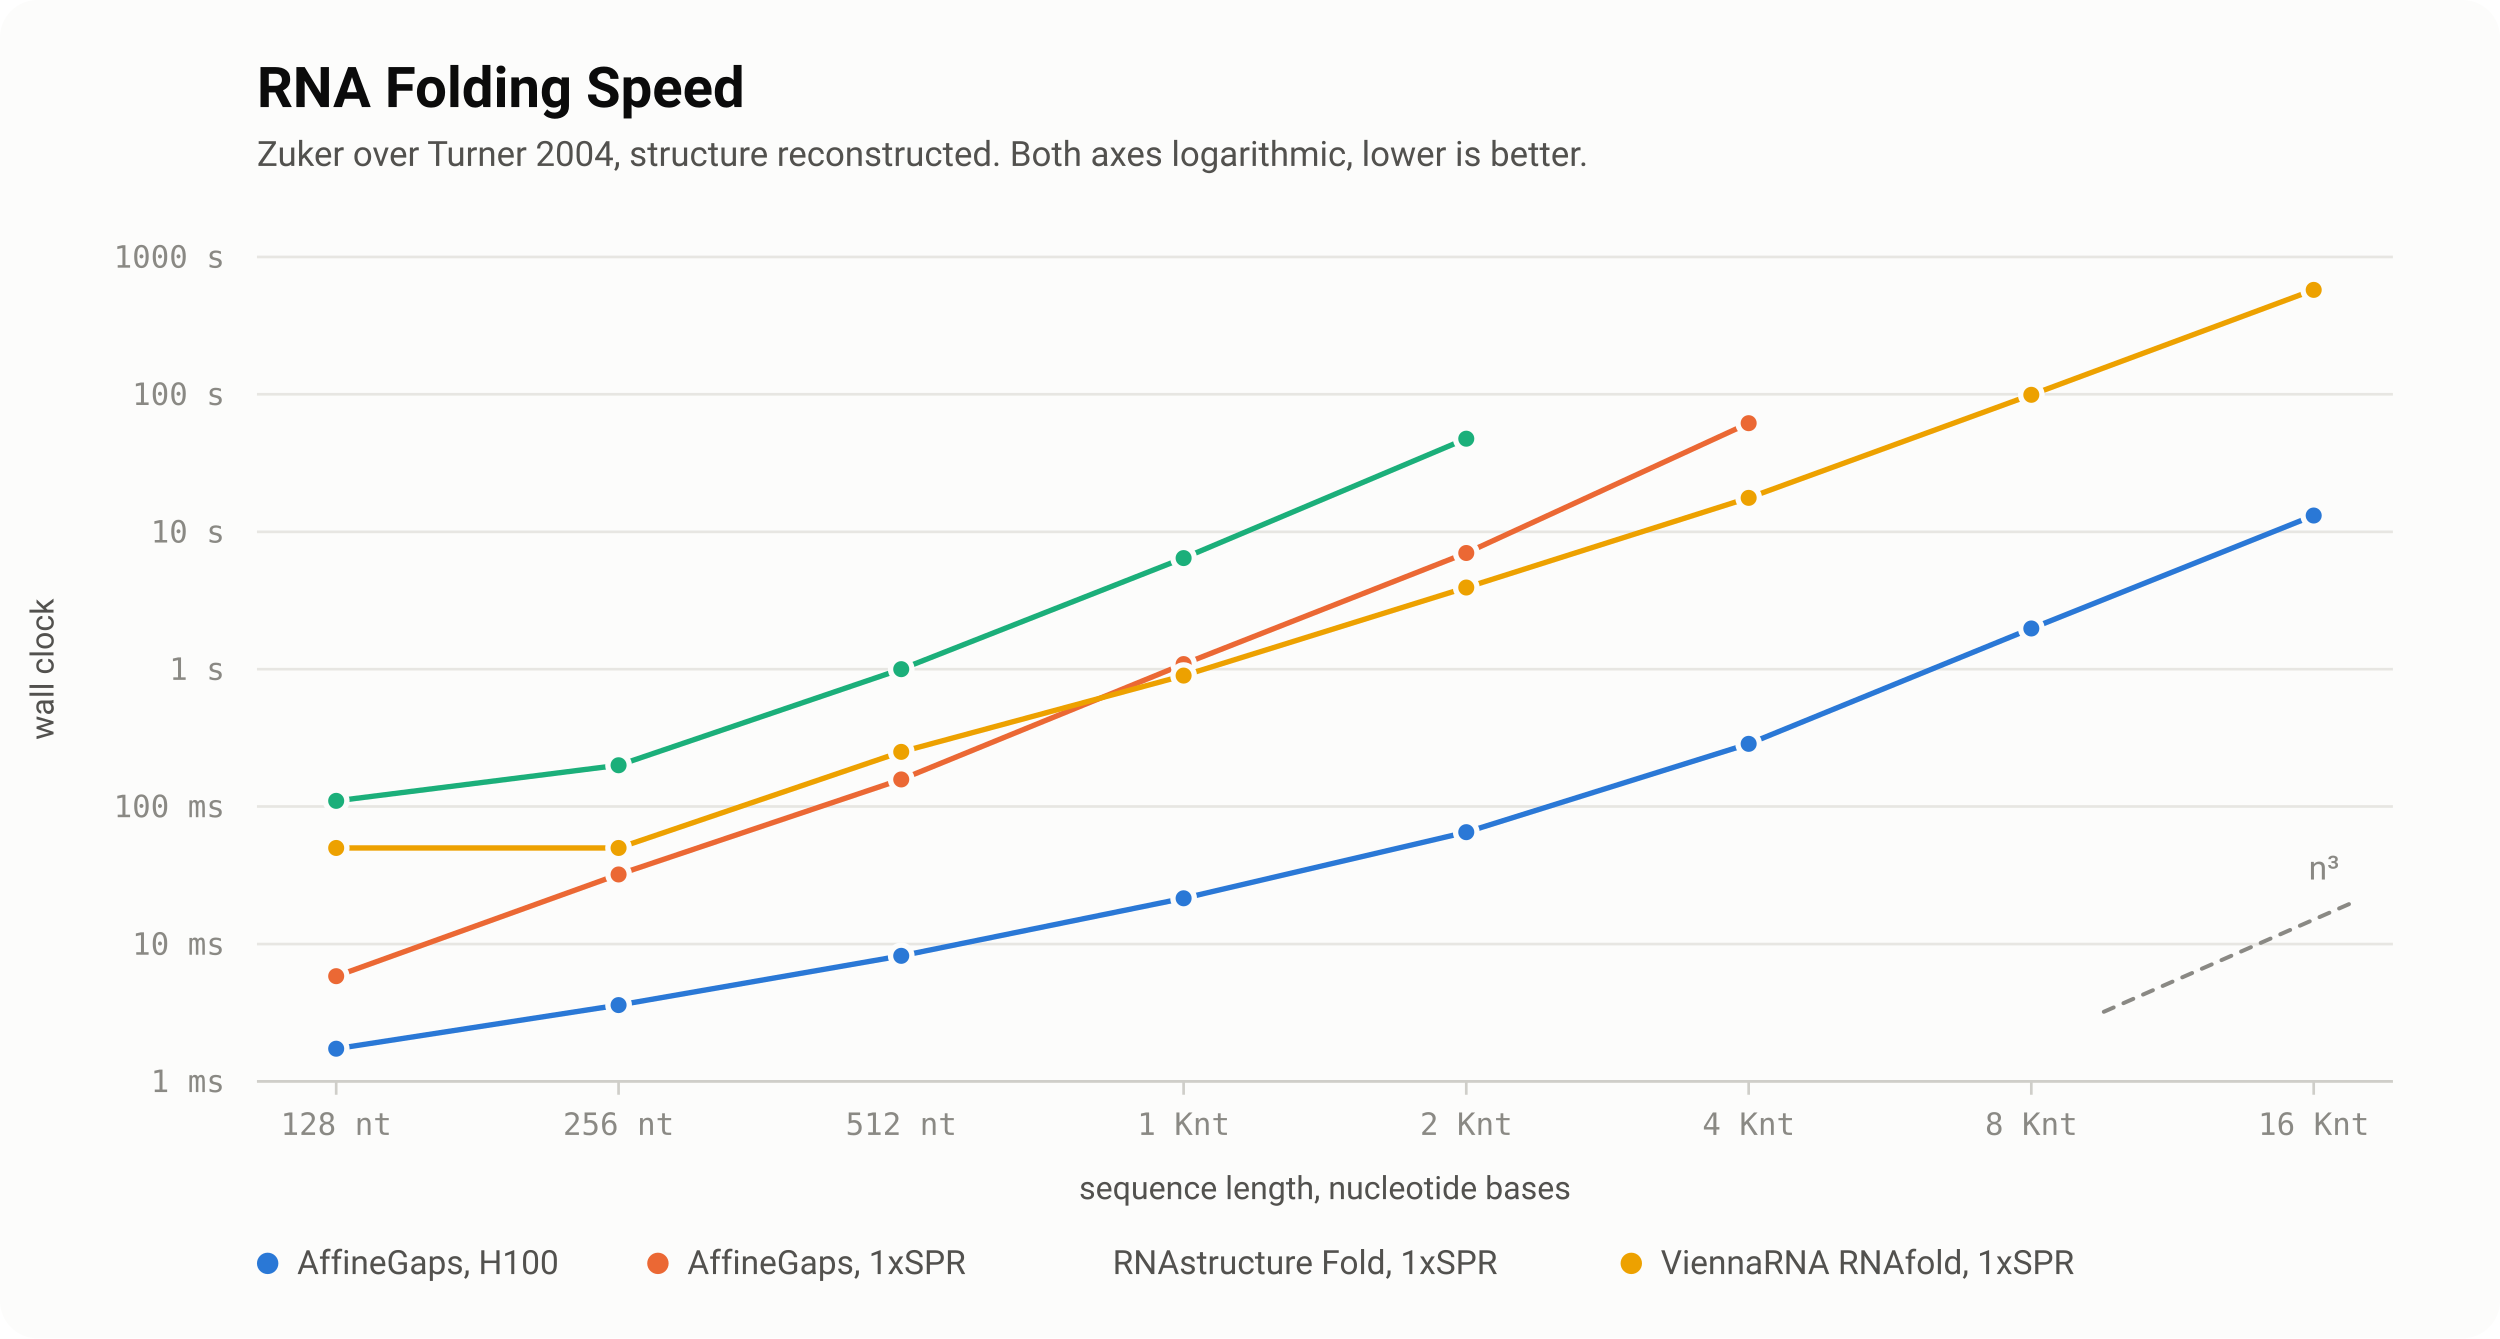
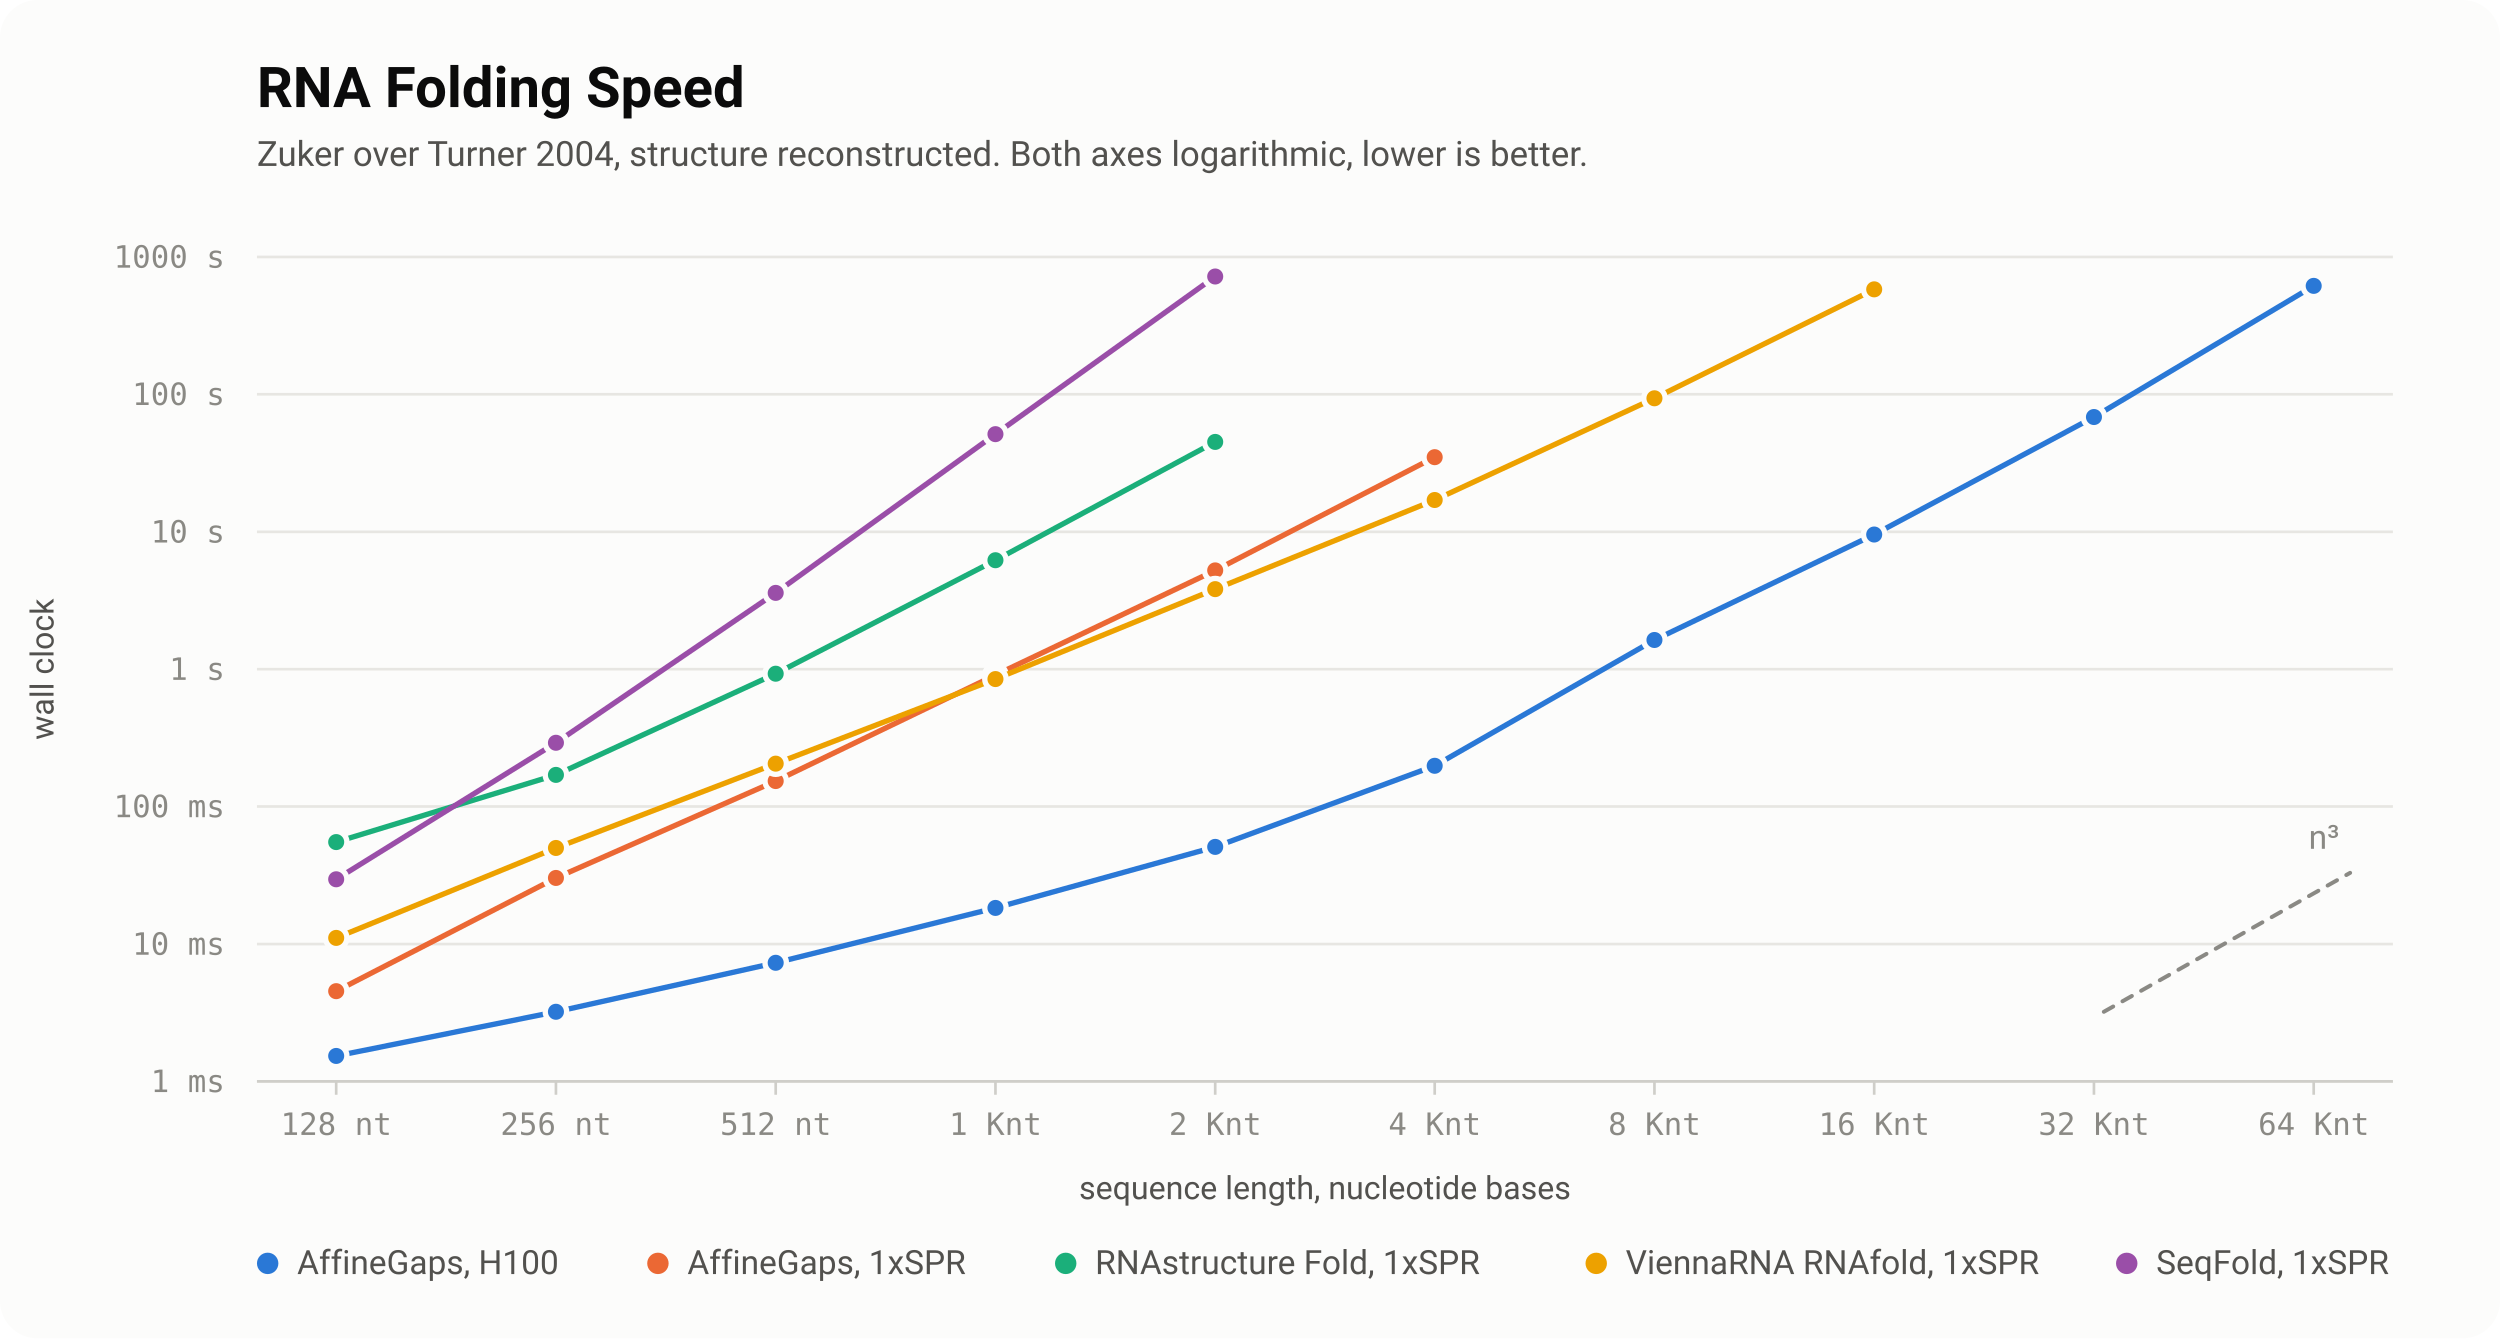
- <svg xmlns="http://www.w3.org/2000/svg" width="934" height="500" viewBox="0 0 934 500" font-family="ui-sans-serif,-apple-system,'Segoe UI',Roboto,Helvetica,Arial,sans-serif" role="img" aria-label="Folding wall clock against input size, log-log">
+ <svg xmlns="http://www.w3.org/2000/svg" width="934" height="500" viewBox="0 0 934 500" font-family="ui-sans-serif,-apple-system,'Segoe UI',Roboto,Helvetica,Arial,sans-serif" role="img" aria-label="RNA Folding Speed wall clock against input size, log-log">
  <rect width="934" height="500" rx="14" fill="#fcfcfb" />
  <text x="96" y="40" font-size="21" font-weight="650" fill="#0b0b0b">RNA Folding Speed</text>
  <text x="96" y="62" font-size="13" fill="#52514e">Zuker over Turner 2004, structure reconstructed. Both axes logarithmic, lower is better.</text>
  <line x1="96" y1="404.0" x2="894" y2="404.0" stroke="#e7e6e2" stroke-width="1" />
  <text x="84" y="408.0" font-size="11.5" text-anchor="end" fill="#8a8984" font-family="ui-monospace,SFMono-Regular,Menlo,Consolas,monospace">1 ms</text>
  <line x1="96" y1="352.7" x2="894" y2="352.7" stroke="#e7e6e2" stroke-width="1" />
  <text x="84" y="356.7" font-size="11.5" text-anchor="end" fill="#8a8984" font-family="ui-monospace,SFMono-Regular,Menlo,Consolas,monospace">10 ms</text>
  <line x1="96" y1="301.3" x2="894" y2="301.3" stroke="#e7e6e2" stroke-width="1" />
  <text x="84" y="305.3" font-size="11.5" text-anchor="end" fill="#8a8984" font-family="ui-monospace,SFMono-Regular,Menlo,Consolas,monospace">100 ms</text>
  <line x1="96" y1="250.0" x2="894" y2="250.0" stroke="#e7e6e2" stroke-width="1" />
  <text x="84" y="254.0" font-size="11.5" text-anchor="end" fill="#8a8984" font-family="ui-monospace,SFMono-Regular,Menlo,Consolas,monospace">1 s</text>
  <line x1="96" y1="198.7" x2="894" y2="198.7" stroke="#e7e6e2" stroke-width="1" />
  <text x="84" y="202.7" font-size="11.5" text-anchor="end" fill="#8a8984" font-family="ui-monospace,SFMono-Regular,Menlo,Consolas,monospace">10 s</text>
  <line x1="96" y1="147.3" x2="894" y2="147.3" stroke="#e7e6e2" stroke-width="1" />
  <text x="84" y="151.3" font-size="11.5" text-anchor="end" fill="#8a8984" font-family="ui-monospace,SFMono-Regular,Menlo,Consolas,monospace">100 s</text>
  <line x1="96" y1="96.0" x2="894" y2="96.0" stroke="#e7e6e2" stroke-width="1" />
  <text x="84" y="100.0" font-size="11.5" text-anchor="end" fill="#8a8984" font-family="ui-monospace,SFMono-Regular,Menlo,Consolas,monospace">1000 s</text>
  <line x1="96" y1="404" x2="894" y2="404" stroke="#cfcec9" stroke-width="1" />
  <line x1="125.6" y1="404" x2="125.6" y2="409" stroke="#cfcec9" stroke-width="1" />
  <text x="125.6" y="424" font-size="11.5" text-anchor="middle" fill="#8a8984" font-family="ui-monospace,SFMono-Regular,Menlo,Consolas,monospace">128 nt</text>
-   <line x1="231.1" y1="404" x2="231.1" y2="409" stroke="#cfcec9" stroke-width="1" />
-   <text x="231.1" y="424" font-size="11.5" text-anchor="middle" fill="#8a8984" font-family="ui-monospace,SFMono-Regular,Menlo,Consolas,monospace">256 nt</text>
-   <text x="336.7" y="424" font-size="11.5" text-anchor="middle" fill="#8a8984" font-family="ui-monospace,SFMono-Regular,Menlo,Consolas,monospace">512 nt</text>
-   <line x1="442.2" y1="404" x2="442.2" y2="409" stroke="#cfcec9" stroke-width="1" />
-   <text x="442.2" y="424" font-size="11.5" text-anchor="middle" fill="#8a8984" font-family="ui-monospace,SFMono-Regular,Menlo,Consolas,monospace">1 Knt</text>
-   <line x1="547.8" y1="404" x2="547.8" y2="409" stroke="#cfcec9" stroke-width="1" />
-   <text x="547.8" y="424" font-size="11.5" text-anchor="middle" fill="#8a8984" font-family="ui-monospace,SFMono-Regular,Menlo,Consolas,monospace">2 Knt</text>
-   <line x1="653.3" y1="404" x2="653.3" y2="409" stroke="#cfcec9" stroke-width="1" />
-   <text x="653.3" y="424" font-size="11.5" text-anchor="middle" fill="#8a8984" font-family="ui-monospace,SFMono-Regular,Menlo,Consolas,monospace">4 Knt</text>
-   <line x1="758.9" y1="404" x2="758.9" y2="409" stroke="#cfcec9" stroke-width="1" />
-   <text x="758.9" y="424" font-size="11.5" text-anchor="middle" fill="#8a8984" font-family="ui-monospace,SFMono-Regular,Menlo,Consolas,monospace">8 Knt</text>
+   <line x1="207.7" y1="404" x2="207.7" y2="409" stroke="#cfcec9" stroke-width="1" />
+   <text x="207.7" y="424" font-size="11.5" text-anchor="middle" fill="#8a8984" font-family="ui-monospace,SFMono-Regular,Menlo,Consolas,monospace">256 nt</text>
+   <line x1="289.8" y1="404" x2="289.8" y2="409" stroke="#cfcec9" stroke-width="1" />
+   <text x="289.8" y="424" font-size="11.5" text-anchor="middle" fill="#8a8984" font-family="ui-monospace,SFMono-Regular,Menlo,Consolas,monospace">512 nt</text>
+   <line x1="371.9" y1="404" x2="371.9" y2="409" stroke="#cfcec9" stroke-width="1" />
+   <text x="371.9" y="424" font-size="11.5" text-anchor="middle" fill="#8a8984" font-family="ui-monospace,SFMono-Regular,Menlo,Consolas,monospace">1 Knt</text>
+   <line x1="454.0" y1="404" x2="454.0" y2="409" stroke="#cfcec9" stroke-width="1" />
+   <text x="454.0" y="424" font-size="11.5" text-anchor="middle" fill="#8a8984" font-family="ui-monospace,SFMono-Regular,Menlo,Consolas,monospace">2 Knt</text>
+   <line x1="536.0" y1="404" x2="536.0" y2="409" stroke="#cfcec9" stroke-width="1" />
+   <text x="536.0" y="424" font-size="11.5" text-anchor="middle" fill="#8a8984" font-family="ui-monospace,SFMono-Regular,Menlo,Consolas,monospace">4 Knt</text>
+   <line x1="618.1" y1="404" x2="618.1" y2="409" stroke="#cfcec9" stroke-width="1" />
+   <text x="618.1" y="424" font-size="11.5" text-anchor="middle" fill="#8a8984" font-family="ui-monospace,SFMono-Regular,Menlo,Consolas,monospace">8 Knt</text>
+   <line x1="700.2" y1="404" x2="700.2" y2="409" stroke="#cfcec9" stroke-width="1" />
+   <text x="700.2" y="424" font-size="11.5" text-anchor="middle" fill="#8a8984" font-family="ui-monospace,SFMono-Regular,Menlo,Consolas,monospace">16 Knt</text>
+   <line x1="782.3" y1="404" x2="782.3" y2="409" stroke="#cfcec9" stroke-width="1" />
+   <text x="782.3" y="424" font-size="11.5" text-anchor="middle" fill="#8a8984" font-family="ui-monospace,SFMono-Regular,Menlo,Consolas,monospace">32 Knt</text>
  <line x1="864.4" y1="404" x2="864.4" y2="409" stroke="#cfcec9" stroke-width="1" />
-   <text x="864.4" y="424" font-size="11.5" text-anchor="middle" fill="#8a8984" font-family="ui-monospace,SFMono-Regular,Menlo,Consolas,monospace">16 Knt</text>
+   <text x="864.4" y="424" font-size="11.5" text-anchor="middle" fill="#8a8984" font-family="ui-monospace,SFMono-Regular,Menlo,Consolas,monospace">64 Knt</text>
  <text x="495" y="448" font-size="12" text-anchor="middle" fill="#52514e">sequence length, nucleotide bases</text>
  <text x="20" y="250" font-size="12" text-anchor="middle" fill="#52514e" transform="rotate(-90 20 250)">wall clock</text>
-   <line x1="786.0" y1="378.0" x2="878.0" y2="337.6" stroke="#8a8984" stroke-width="1.5" stroke-dasharray="4 4" stroke-linecap="round" />
-   <text x="874.0" y="328.6" font-size="12.5" text-anchor="end" fill="#8a8984">n³</text>
-   <path d="M125.6,391.8 L231.1,375.5 L336.7,357.1 L442.2,335.6 L547.8,310.9 L653.3,277.9 L758.9,234.8 L864.4,192.6" fill="none" stroke="#2a78d6" stroke-width="2" stroke-linecap="round" stroke-linejoin="round" />
-   <circle cx="125.6" cy="391.8" r="4" fill="#2a78d6" stroke="#fcfcfb" stroke-width="2" />
-   <circle cx="231.1" cy="375.5" r="4" fill="#2a78d6" stroke="#fcfcfb" stroke-width="2" />
-   <circle cx="336.7" cy="357.1" r="4" fill="#2a78d6" stroke="#fcfcfb" stroke-width="2" />
-   <circle cx="442.2" cy="335.6" r="4" fill="#2a78d6" stroke="#fcfcfb" stroke-width="2" />
-   <circle cx="547.8" cy="310.9" r="4" fill="#2a78d6" stroke="#fcfcfb" stroke-width="2" />
-   <circle cx="653.3" cy="277.9" r="4" fill="#2a78d6" stroke="#fcfcfb" stroke-width="2" />
-   <circle cx="758.9" cy="234.8" r="4" fill="#2a78d6" stroke="#fcfcfb" stroke-width="2" />
-   <circle cx="864.4" cy="192.6" r="4" fill="#2a78d6" stroke="#fcfcfb" stroke-width="2" />
-   <path d="M125.6,364.7 L231.1,326.7 L336.7,291.2 L442.2,248.1 L547.8,206.6 L653.3,158.1" fill="none" stroke="#eb6834" stroke-width="2" stroke-linecap="round" stroke-linejoin="round" />
-   <circle cx="125.6" cy="364.7" r="4" fill="#eb6834" stroke="#fcfcfb" stroke-width="2" />
-   <circle cx="231.1" cy="326.7" r="4" fill="#eb6834" stroke="#fcfcfb" stroke-width="2" />
-   <circle cx="336.7" cy="291.2" r="4" fill="#eb6834" stroke="#fcfcfb" stroke-width="2" />
-   <circle cx="442.2" cy="248.1" r="4" fill="#eb6834" stroke="#fcfcfb" stroke-width="2" />
-   <circle cx="547.8" cy="206.6" r="4" fill="#eb6834" stroke="#fcfcfb" stroke-width="2" />
-   <circle cx="653.3" cy="158.1" r="4" fill="#eb6834" stroke="#fcfcfb" stroke-width="2" />
-   <circle cx="442.2" cy="208.5" r="4" fill="#1baf7a" stroke="#fcfcfb" stroke-width="2" />
-   <path d="M125.6,316.8 L231.1,316.8 L336.7,280.9 L442.2,252.4 L547.8,219.5 L653.3,186.0 L758.9,147.5 L864.4,108.3" fill="none" stroke="#eda100" stroke-width="2" stroke-linejoin="round" />
-   <circle cx="125.6" cy="316.8" r="4" fill="#eda100" stroke="#fcfcfb" stroke-width="2" />
-   <circle cx="231.1" cy="316.8" r="4" fill="#eda100" stroke="#fcfcfb" stroke-width="2" />
-   <circle cx="336.7" cy="280.9" r="4" fill="#eda100" stroke="#fcfcfb" stroke-width="2" />
-   <circle cx="442.2" cy="252.4" r="4" fill="#eda100" stroke="#fcfcfb" stroke-width="2" />
-   <circle cx="547.8" cy="219.5" r="4" fill="#eda100" stroke="#fcfcfb" stroke-width="2" />
-   <circle cx="653.3" cy="186.0" r="4" fill="#eda100" stroke="#fcfcfb" stroke-width="2" />
-   <circle cx="758.9" cy="147.5" r="4" fill="#eda100" stroke="#fcfcfb" stroke-width="2" />
-   <circle cx="864.4" cy="108.3" r="4" fill="#eda100" stroke="#fcfcfb" stroke-width="2" />
+   <line x1="786.0" y1="378.0" x2="878.0" y2="326.1" stroke="#8a8984" stroke-width="1.5" stroke-dasharray="4 4" stroke-linecap="round" />
+   <text x="874.0" y="317.1" font-size="12.5" text-anchor="end" fill="#8a8984">n³</text>
+   <path d="M125.6,394.5 L207.7,378.0 L289.8,359.7 L371.9,339.2 L454.0,316.4 L536.0,286.1 L618.1,239.1 L700.2,199.7 L782.3,155.8 L864.4,106.8" fill="none" stroke="#2a78d6" stroke-width="2" stroke-linecap="round" stroke-linejoin="round" />
+   <circle cx="125.6" cy="394.5" r="4" fill="#2a78d6" stroke="#fcfcfb" stroke-width="2" />
+   <circle cx="207.7" cy="378.0" r="4" fill="#2a78d6" stroke="#fcfcfb" stroke-width="2" />
+   <circle cx="289.8" cy="359.7" r="4" fill="#2a78d6" stroke="#fcfcfb" stroke-width="2" />
+   <circle cx="371.9" cy="339.2" r="4" fill="#2a78d6" stroke="#fcfcfb" stroke-width="2" />
+   <circle cx="454.0" cy="316.4" r="4" fill="#2a78d6" stroke="#fcfcfb" stroke-width="2" />
+   <circle cx="536.0" cy="286.1" r="4" fill="#2a78d6" stroke="#fcfcfb" stroke-width="2" />
+   <circle cx="618.1" cy="239.1" r="4" fill="#2a78d6" stroke="#fcfcfb" stroke-width="2" />
+   <circle cx="700.2" cy="199.7" r="4" fill="#2a78d6" stroke="#fcfcfb" stroke-width="2" />
+   <circle cx="782.3" cy="155.8" r="4" fill="#2a78d6" stroke="#fcfcfb" stroke-width="2" />
+   <circle cx="864.4" cy="106.8" r="4" fill="#2a78d6" stroke="#fcfcfb" stroke-width="2" />
+   <path d="M125.6,370.3 L207.7,328.0 L289.8,291.8 L371.9,252.2 L454.0,213.1 L536.0,170.8" fill="none" stroke="#eb6834" stroke-width="2" stroke-linecap="round" stroke-linejoin="round" />
+   <circle cx="125.6" cy="370.3" r="4" fill="#eb6834" stroke="#fcfcfb" stroke-width="2" />
+   <circle cx="207.7" cy="328.0" r="4" fill="#eb6834" stroke="#fcfcfb" stroke-width="2" />
+   <circle cx="289.8" cy="291.8" r="4" fill="#eb6834" stroke="#fcfcfb" stroke-width="2" />
+   <circle cx="371.9" cy="252.2" r="4" fill="#eb6834" stroke="#fcfcfb" stroke-width="2" />
+   <circle cx="454.0" cy="213.1" r="4" fill="#eb6834" stroke="#fcfcfb" stroke-width="2" />
+   <circle cx="536.0" cy="170.8" r="4" fill="#eb6834" stroke="#fcfcfb" stroke-width="2" />
+   <path d="M125.6,314.6 L207.7,289.5 L289.8,251.7 L371.9,209.3 L454.0,165.1" fill="none" stroke="#1baf7a" stroke-width="2" stroke-linecap="round" stroke-linejoin="round" />
+   <circle cx="125.6" cy="314.6" r="4" fill="#1baf7a" stroke="#fcfcfb" stroke-width="2" />
+   <circle cx="207.7" cy="289.5" r="4" fill="#1baf7a" stroke="#fcfcfb" stroke-width="2" />
+   <circle cx="289.8" cy="251.7" r="4" fill="#1baf7a" stroke="#fcfcfb" stroke-width="2" />
+   <circle cx="371.9" cy="209.3" r="4" fill="#1baf7a" stroke="#fcfcfb" stroke-width="2" />
+   <circle cx="454.0" cy="165.1" r="4" fill="#1baf7a" stroke="#fcfcfb" stroke-width="2" />
+   <path d="M125.6,350.4 L207.7,316.8 L289.8,285.3 L371.9,253.7 L454.0,220.1 L536.0,186.8 L618.1,148.8 L700.2,108.1" fill="none" stroke="#eda100" stroke-width="2" stroke-linecap="round" stroke-linejoin="round" />
+   <circle cx="125.6" cy="350.4" r="4" fill="#eda100" stroke="#fcfcfb" stroke-width="2" />
+   <circle cx="207.7" cy="316.8" r="4" fill="#eda100" stroke="#fcfcfb" stroke-width="2" />
+   <circle cx="289.8" cy="285.3" r="4" fill="#eda100" stroke="#fcfcfb" stroke-width="2" />
+   <circle cx="371.9" cy="253.7" r="4" fill="#eda100" stroke="#fcfcfb" stroke-width="2" />
+   <circle cx="454.0" cy="220.1" r="4" fill="#eda100" stroke="#fcfcfb" stroke-width="2" />
+   <circle cx="536.0" cy="186.8" r="4" fill="#eda100" stroke="#fcfcfb" stroke-width="2" />
+   <circle cx="618.1" cy="148.8" r="4" fill="#eda100" stroke="#fcfcfb" stroke-width="2" />
+   <circle cx="700.2" cy="108.1" r="4" fill="#eda100" stroke="#fcfcfb" stroke-width="2" />
+   <path d="M125.6,328.5 L207.7,277.5 L289.8,221.5 L371.9,162.2 L454.0,103.3" fill="none" stroke="#9a4ea8" stroke-width="2" stroke-linecap="round" stroke-linejoin="round" />
+   <circle cx="125.6" cy="328.5" r="4" fill="#9a4ea8" stroke="#fcfcfb" stroke-width="2" />
+   <circle cx="207.7" cy="277.5" r="4" fill="#9a4ea8" stroke="#fcfcfb" stroke-width="2" />
+   <circle cx="289.8" cy="221.5" r="4" fill="#9a4ea8" stroke="#fcfcfb" stroke-width="2" />
+   <circle cx="371.9" cy="162.2" r="4" fill="#9a4ea8" stroke="#fcfcfb" stroke-width="2" />
+   <circle cx="454.0" cy="103.3" r="4" fill="#9a4ea8" stroke="#fcfcfb" stroke-width="2" />
  <circle cx="100" cy="472" r="4" fill="#2a78d6" />
  <text x="111" y="476" font-size="12.5" fill="#52514e">AffineGaps, H100</text>
  <circle cx="245.8" cy="472" r="4" fill="#eb6834" />
  <text x="256.8" y="476" font-size="12.5" fill="#52514e">AffineGaps, 1xSPR</text>
-   <path d="M125.6,299.2 L231.1,285.9 L336.7,250.0 L442.2,208.5 L547.8,163.9" fill="none" stroke="#1baf7a" stroke-width="2" stroke-linejoin="round" />
-   <circle cx="125.6" cy="299.2" r="4" fill="#1baf7a" stroke="#fcfcfb" stroke-width="2" />
-   <circle cx="231.1" cy="285.9" r="4" fill="#1baf7a" stroke="#fcfcfb" stroke-width="2" />
-   <circle cx="336.7" cy="250.0" r="4" fill="#1baf7a" stroke="#fcfcfb" stroke-width="2" />
-   <circle cx="442.2" cy="208.5" r="4" fill="#1baf7a" stroke="#fcfcfb" stroke-width="2" />
-   <circle cx="547.8" cy="163.9" r="4" fill="#1baf7a" stroke="#fcfcfb" stroke-width="2" />
-   <text x="415.7" y="476" font-size="12.5" fill="#52514e">RNAstructure Fold, 1xSPR</text>
-   <circle cx="609.45" cy="472" r="4" fill="#eda100" />
-   <text x="620.45" y="476" font-size="12.5" fill="#52514e">ViennaRNA RNAfold, 1xSPR</text>
+   <circle cx="398.15" cy="472" r="4" fill="#1baf7a" />
+   <text x="409.15" y="476" font-size="12.5" fill="#52514e">RNAstructure Fold, 1xSPR</text>
+   <circle cx="596.35" cy="472" r="4" fill="#eda100" />
+   <text x="607.35" y="476" font-size="12.5" fill="#52514e">ViennaRNA RNAfold, 1xSPR</text>
+   <circle cx="794.55" cy="472" r="4" fill="#9a4ea8" />
+   <text x="805.55" y="476" font-size="12.5" fill="#52514e">SeqFold, 1xSPR</text>
</svg>
